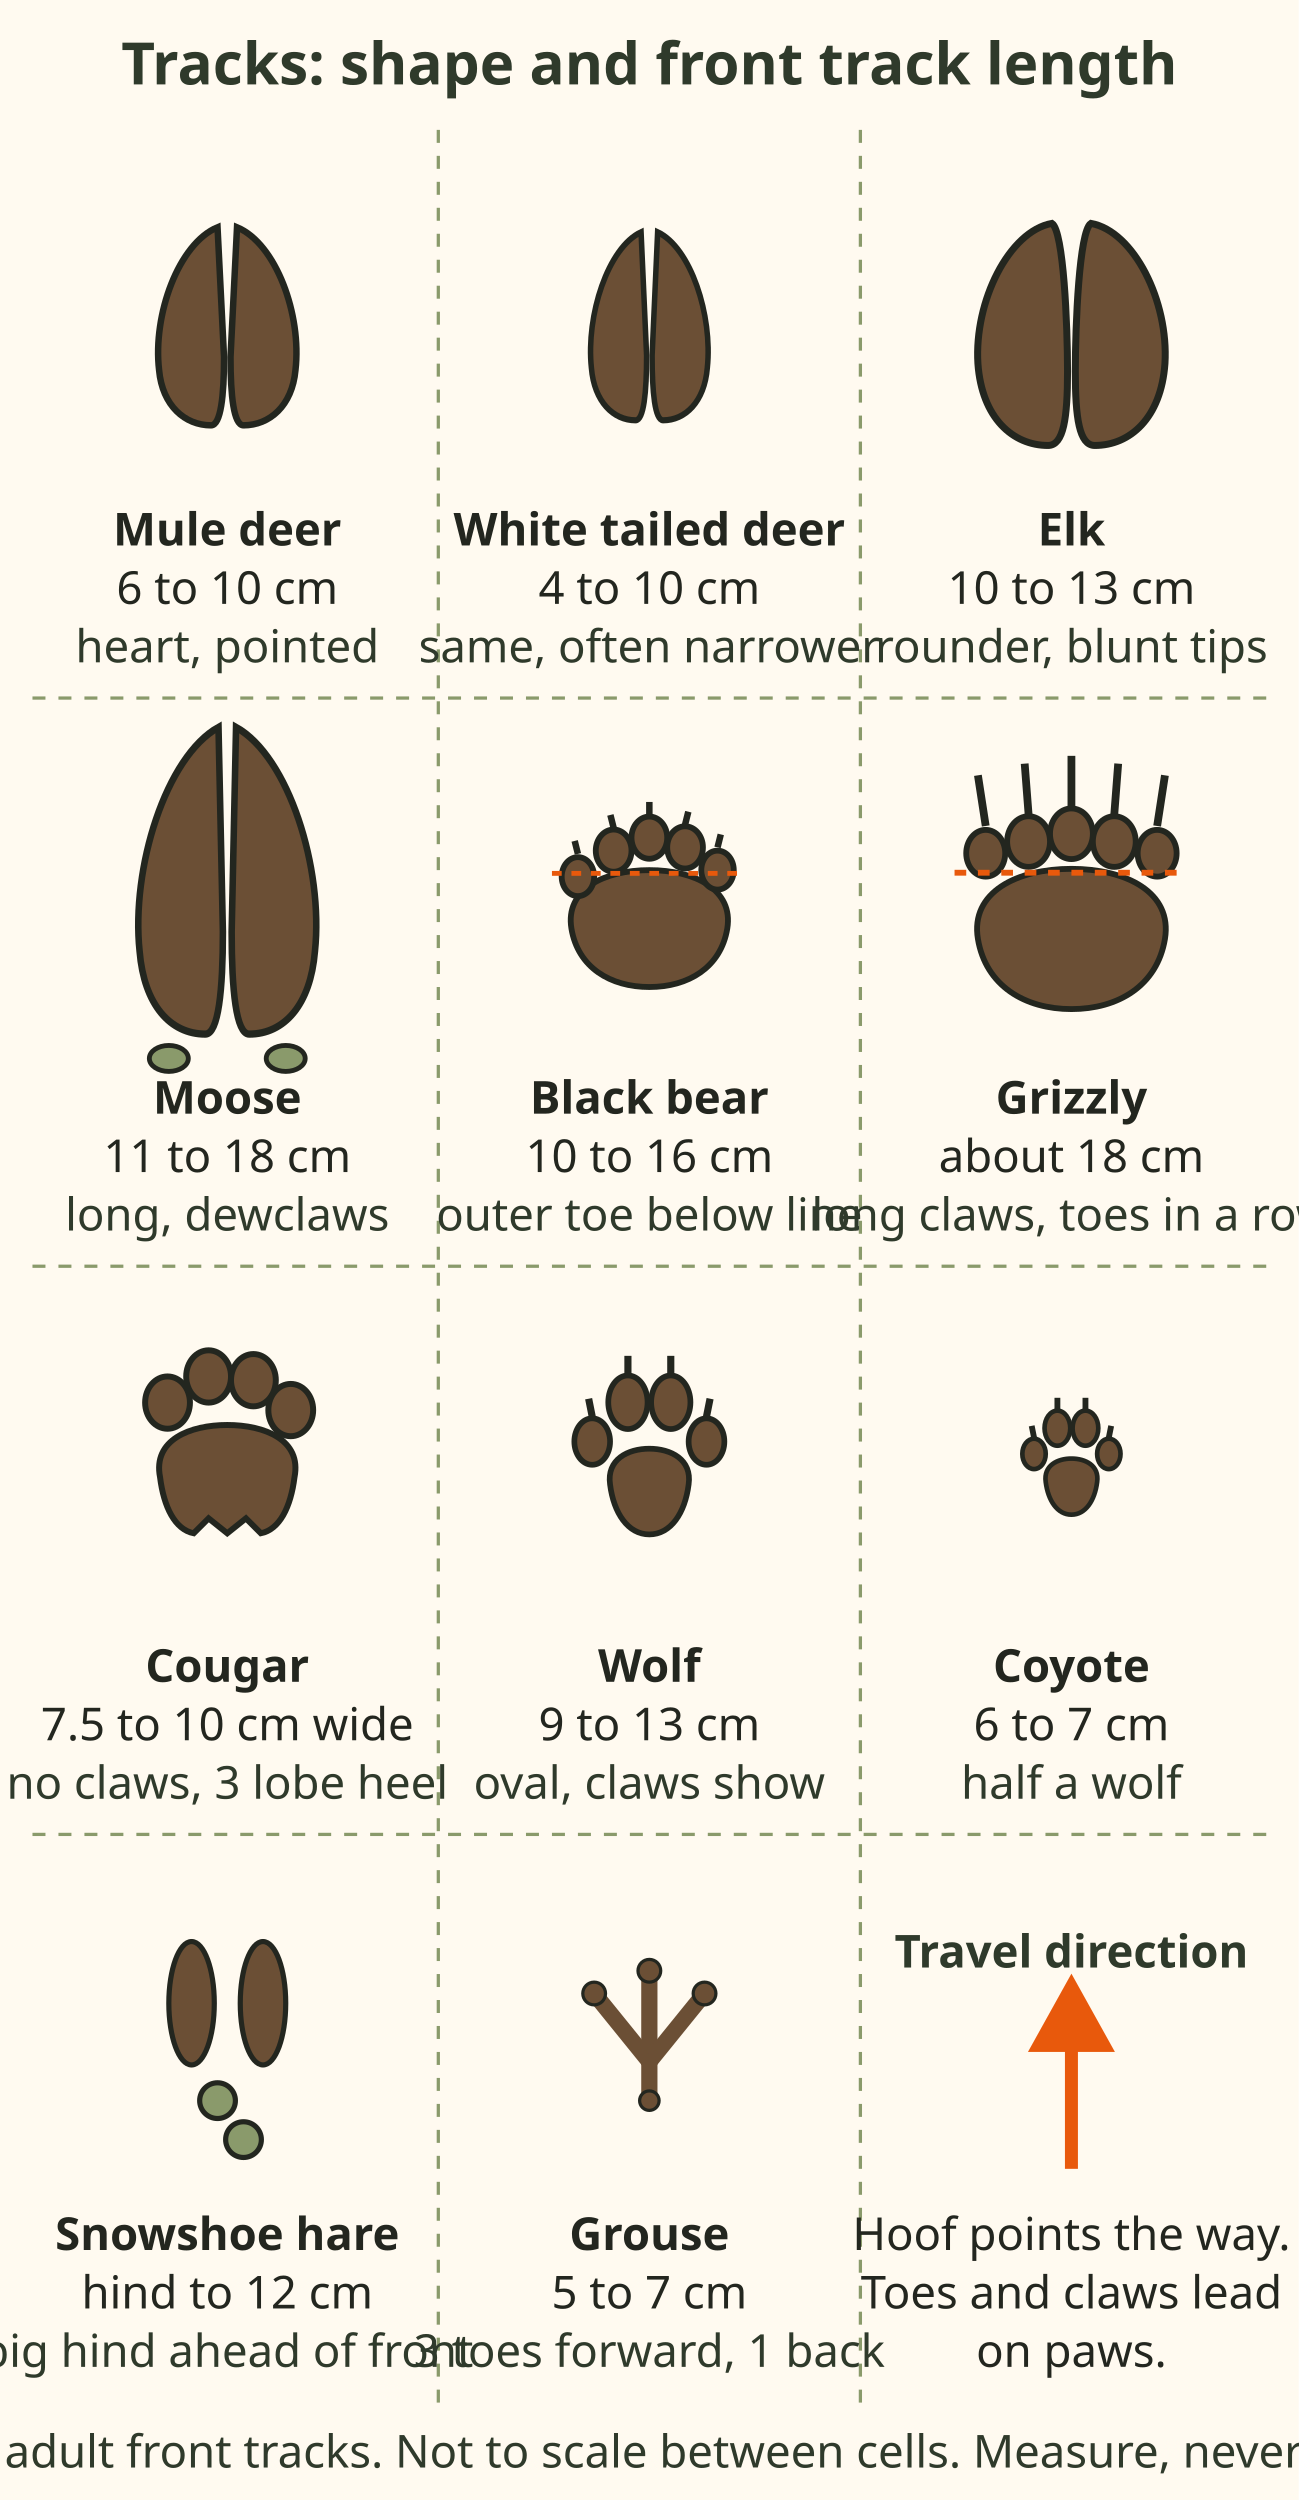
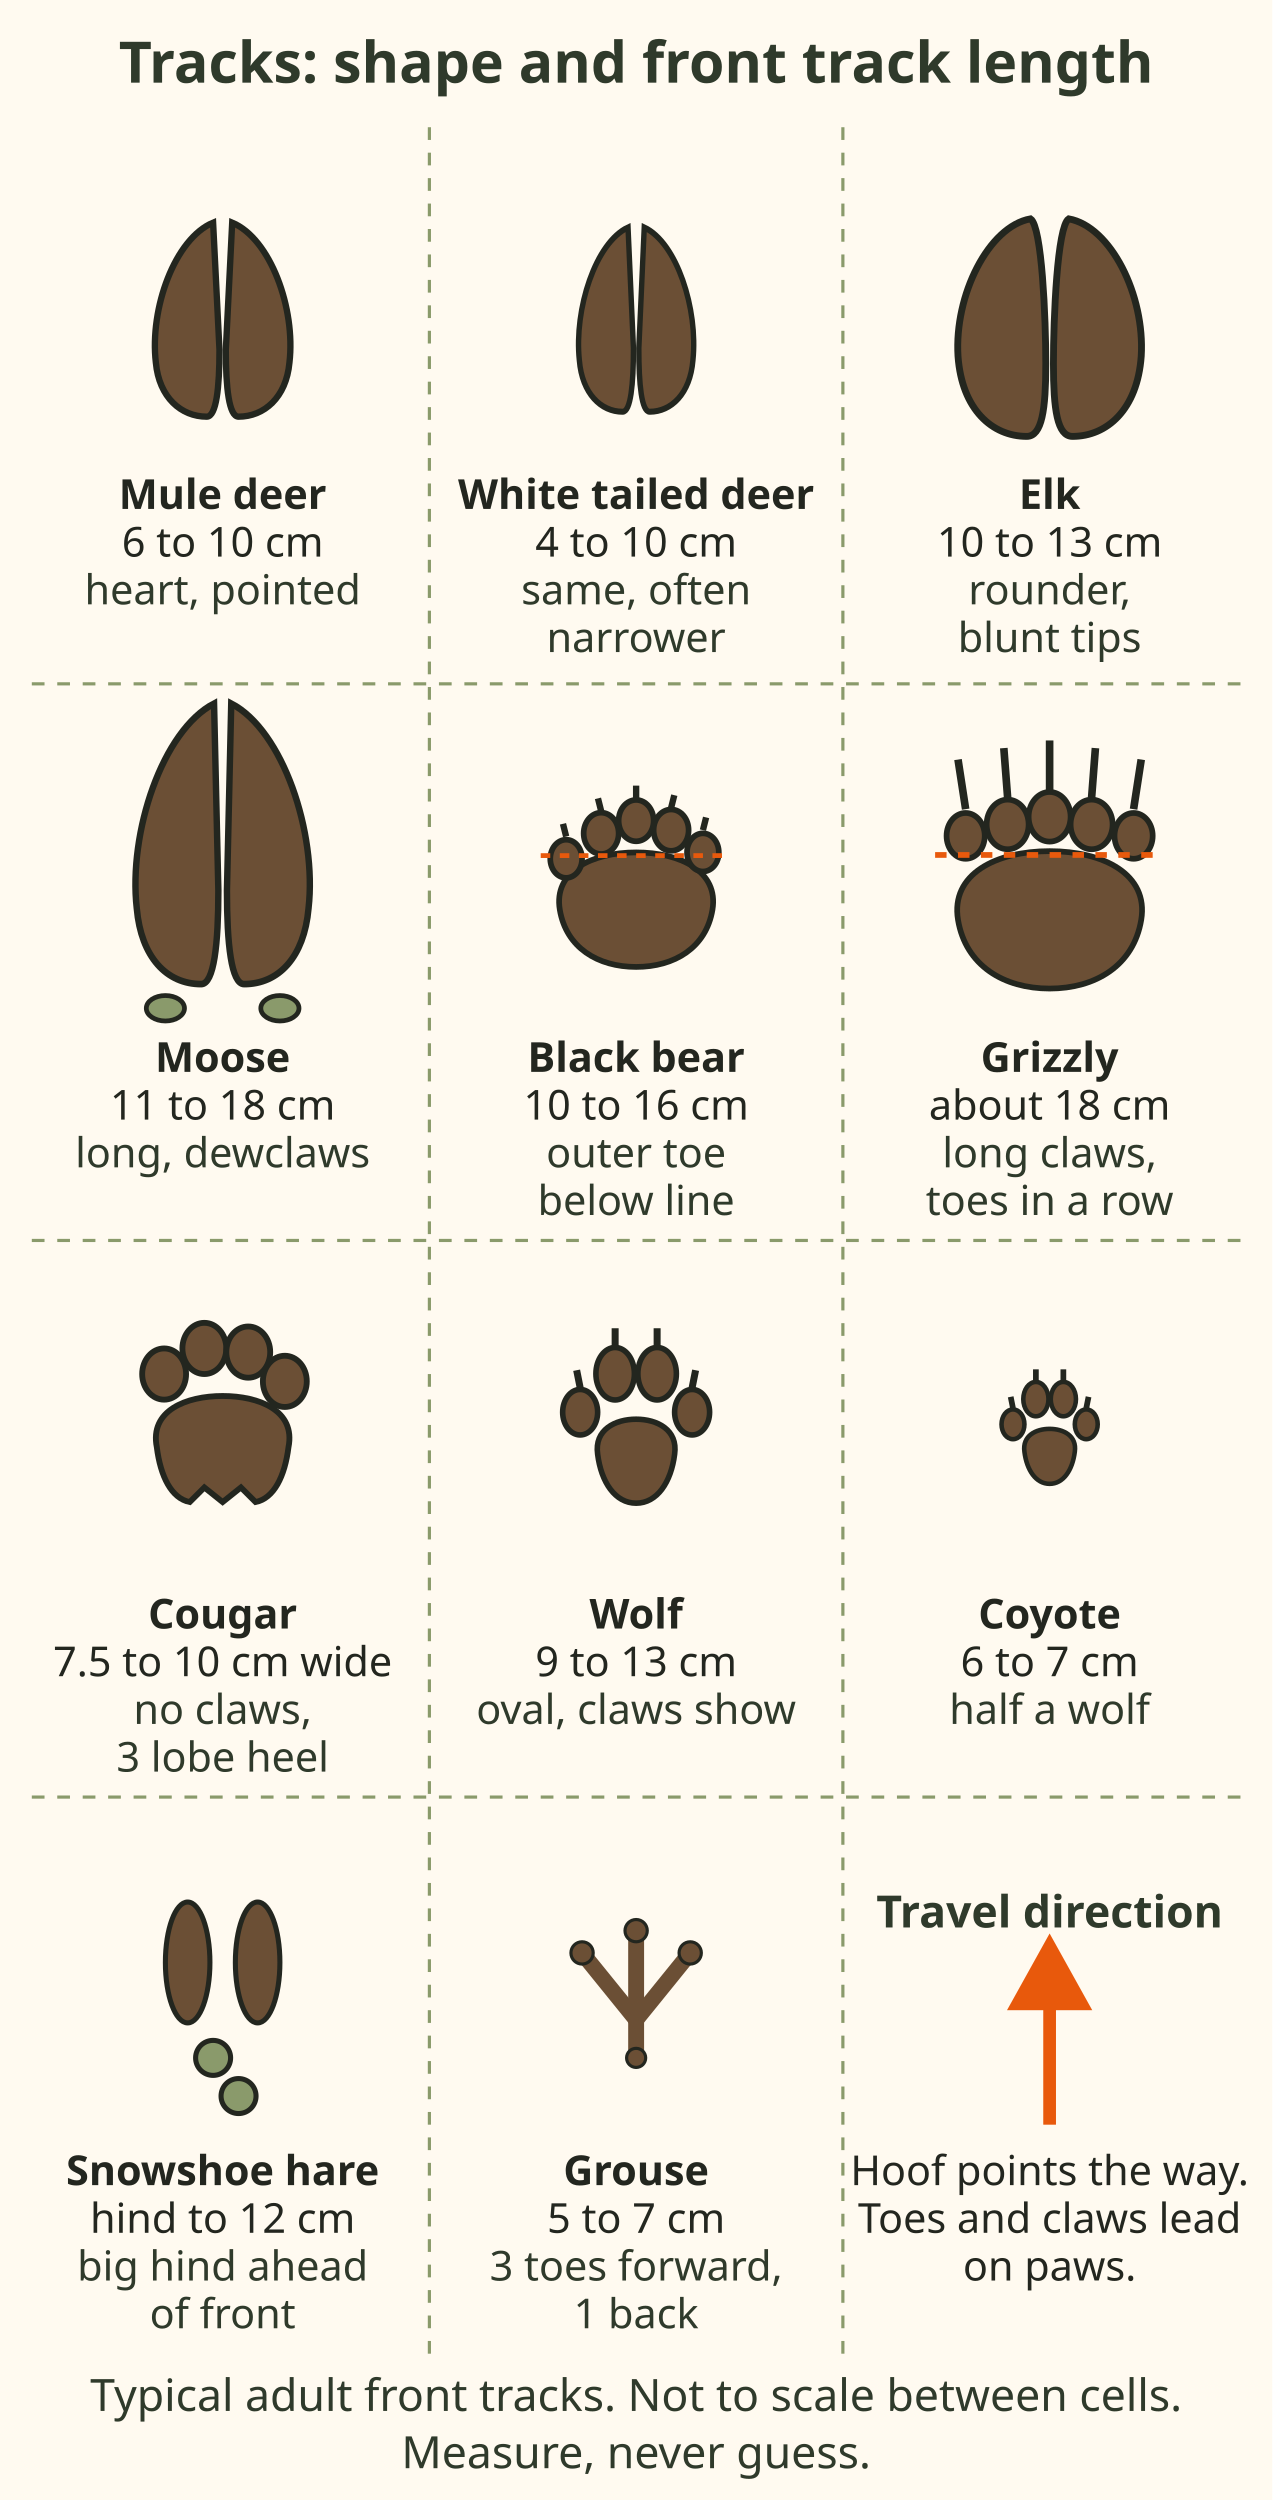
- <svg xmlns="http://www.w3.org/2000/svg" viewBox="0 0 400 770" font-family="sans-serif">
-   <rect x="0" y="0" width="400" height="770" fill="#fffaf0" />
+ <svg xmlns="http://www.w3.org/2000/svg" viewBox="0 0 400 786" font-family="sans-serif">
+   <rect x="0" y="0" width="400" height="786" fill="#fffaf0" />
  <text x="200" y="26" font-size="18" font-weight="bold" fill="#2f3a2b" text-anchor="middle">Tracks: shape and front track length</text>
  <g stroke="#8a9a6b" stroke-width="1" stroke-dasharray="4 4" fill="none">
    <line x1="135" y1="40" x2="135" y2="740" />
    <line x1="265" y1="40" x2="265" y2="740" />
    <line x1="10" y1="215" x2="390" y2="215" />
    <line x1="10" y1="390" x2="390" y2="390" />
    <line x1="10" y1="565" x2="390" y2="565" />
  </g>
  <g transform="translate(70 100)" fill="#6b4f35" stroke="#23261f" stroke-width="2">
    <path d="M-3 -30 C-15 -25 -23 -3 -21 14 C-20 25 -13 31 -5 31 C-2 31 -1 22 -1 10 Z" />
    <path d="M3 -30 C15 -25 23 -3 21 14 C20 25 13 31 5 31 C2 31 1 22 1 10 Z" />
  </g>
-   <text x="70" y="168" font-size="14" font-weight="bold" fill="#23261f" text-anchor="middle">Mule deer</text>
-   <text x="70" y="186" font-size="14" fill="#23261f" text-anchor="middle">6 to 10 cm</text>
-   <text x="70" y="204" font-size="14" fill="#2f3a2b" text-anchor="middle">heart, pointed</text>
+   <text x="70" y="160" font-size="13" font-weight="bold" fill="#23261f" text-anchor="middle">Mule deer</text>
+   <text x="70" y="175" font-size="13" fill="#23261f" text-anchor="middle">6 to 10 cm</text>
+   <text x="70" y="190" font-size="13" fill="#2f3a2b" text-anchor="middle">heart, pointed</text>
  <g transform="translate(200 100) scale(0.85 0.95)" fill="#6b4f35" stroke="#23261f" stroke-width="2">
    <path d="M-3 -30 C-15 -25 -23 -3 -21 14 C-20 25 -13 31 -5 31 C-2 31 -1 22 -1 10 Z" />
    <path d="M3 -30 C15 -25 23 -3 21 14 C20 25 13 31 5 31 C2 31 1 22 1 10 Z" />
  </g>
-   <text x="200" y="168" font-size="14" font-weight="bold" fill="#23261f" text-anchor="middle">White tailed deer</text>
-   <text x="200" y="186" font-size="14" fill="#23261f" text-anchor="middle">4 to 10 cm</text>
-   <text x="200" y="204" font-size="14" fill="#2f3a2b" text-anchor="middle">same, often narrower</text>
+   <text x="200" y="160" font-size="13" font-weight="bold" fill="#23261f" text-anchor="middle">White tailed deer</text>
+   <text x="200" y="175" font-size="13" fill="#23261f" text-anchor="middle">4 to 10 cm</text>
+   <text x="200" y="190" font-size="13" fill="#2f3a2b" text-anchor="middle">same, often</text>
+   <text x="200" y="205" font-size="13" fill="#2f3a2b" text-anchor="middle">narrower</text>
  <g transform="translate(330 100) scale(1.2)" fill="#6b4f35" stroke="#23261f" stroke-width="1.8">
    <path d="M-5 -26 C-16 -24 -25 -6 -24 10 C-23 24 -15 31 -6 31 C-2 31 -1 24 -1 12 C-1 0 -2 -24 -5 -26 Z" />
    <path d="M5 -26 C16 -24 25 -6 24 10 C23 24 15 31 6 31 C2 31 1 24 1 12 C1 0 2 -24 5 -26 Z" />
  </g>
-   <text x="330" y="168" font-size="14" font-weight="bold" fill="#23261f" text-anchor="middle">Elk</text>
-   <text x="330" y="186" font-size="14" fill="#23261f" text-anchor="middle">10 to 13 cm</text>
-   <text x="330" y="204" font-size="14" fill="#2f3a2b" text-anchor="middle">rounder, blunt tips</text>
-   <g transform="translate(70 272) scale(1.35 1.5)" fill="#6b4f35" stroke="#23261f" stroke-width="1.5">
+   <text x="330" y="160" font-size="13" font-weight="bold" fill="#23261f" text-anchor="middle">Elk</text>
+   <text x="330" y="175" font-size="13" fill="#23261f" text-anchor="middle">10 to 13 cm</text>
+   <text x="330" y="190" font-size="13" fill="#2f3a2b" text-anchor="middle">rounder,</text>
+   <text x="330" y="205" font-size="13" fill="#2f3a2b" text-anchor="middle">blunt tips</text>
+   <g transform="translate(70 266) scale(1.35 1.4)" fill="#6b4f35" stroke="#23261f" stroke-width="1.5">
    <path d="M-2 -32 C-14 -26 -22 -3 -20 14 C-19 25 -13 31 -5 31 C-2 31 -1 22 -1 10 Z" />
    <path d="M2 -32 C14 -26 22 -3 20 14 C19 25 13 31 5 31 C2 31 1 22 1 10 Z" />
  </g>
-   <ellipse cx="52" cy="326" rx="6" ry="4" fill="#8a9a6b" stroke="#23261f" stroke-width="1.5" />
-   <ellipse cx="88" cy="326" rx="6" ry="4" fill="#8a9a6b" stroke="#23261f" stroke-width="1.5" />
-   <text x="70" y="343" font-size="14" font-weight="bold" fill="#23261f" text-anchor="middle">Moose</text>
-   <text x="70" y="361" font-size="14" fill="#23261f" text-anchor="middle">11 to 18 cm</text>
-   <text x="70" y="379" font-size="14" fill="#2f3a2b" text-anchor="middle">long, dewclaws</text>
+   <ellipse cx="52" cy="317" rx="6" ry="4" fill="#8a9a6b" stroke="#23261f" stroke-width="1.5" />
+   <ellipse cx="88" cy="317" rx="6" ry="4" fill="#8a9a6b" stroke="#23261f" stroke-width="1.5" />
+   <text x="70" y="337" font-size="13" font-weight="bold" fill="#23261f" text-anchor="middle">Moose</text>
+   <text x="70" y="352" font-size="13" fill="#23261f" text-anchor="middle">11 to 18 cm</text>
+   <text x="70" y="367" font-size="13" fill="#2f3a2b" text-anchor="middle">long, dewclaws</text>
  <g transform="translate(200 280)" stroke="#23261f" stroke-width="1.8">
    <path d="M-24 6 C-26 -6 -14 -12 0 -12 C14 -12 26 -6 24 6 C22 18 12 24 0 24 C-12 24 -22 18 -24 6 Z" fill="#6b4f35" />
    <ellipse cx="-22" cy="-10" rx="5" ry="6" fill="#6b4f35" />
    <ellipse cx="-11" cy="-18" rx="5.5" ry="6.5" fill="#6b4f35" />
    <ellipse cx="0" cy="-22" rx="5.5" ry="6.5" fill="#6b4f35" />
    <ellipse cx="11" cy="-19" rx="5.5" ry="6.5" fill="#6b4f35" />
    <ellipse cx="21" cy="-12" rx="5" ry="6" fill="#6b4f35" />
    <g stroke="#23261f" stroke-width="2" fill="none">
      <line x1="-22" y1="-17" x2="-23" y2="-21" />
      <line x1="-11" y1="-25" x2="-12" y2="-29" />
      <line x1="0" y1="-29" x2="0" y2="-33" />
      <line x1="11" y1="-26" x2="12" y2="-30" />
      <line x1="21" y1="-19" x2="22" y2="-23" />
    </g>
    <line x1="-30" y1="-11" x2="30" y2="-11" stroke="#e8590c" stroke-width="1.5" stroke-dasharray="3 3" fill="none" />
  </g>
-   <text x="200" y="343" font-size="14" font-weight="bold" fill="#23261f" text-anchor="middle">Black bear</text>
-   <text x="200" y="361" font-size="14" fill="#23261f" text-anchor="middle">10 to 16 cm</text>
-   <text x="200" y="379" font-size="14" fill="#2f3a2b" text-anchor="middle">outer toe below line</text>
+   <text x="200" y="337" font-size="13" font-weight="bold" fill="#23261f" text-anchor="middle">Black bear</text>
+   <text x="200" y="352" font-size="13" fill="#23261f" text-anchor="middle">10 to 16 cm</text>
+   <text x="200" y="367" font-size="13" fill="#2f3a2b" text-anchor="middle">outer toe</text>
+   <text x="200" y="382" font-size="13" fill="#2f3a2b" text-anchor="middle">below line</text>
  <g transform="translate(330 282) scale(1.2)" stroke="#23261f" stroke-width="1.5">
    <path d="M-24 6 C-26 -6 -14 -12 0 -12 C14 -12 26 -6 24 6 C22 18 12 24 0 24 C-12 24 -22 18 -24 6 Z" fill="#6b4f35" />
    <ellipse cx="-22" cy="-16" rx="5" ry="6" fill="#6b4f35" />
    <ellipse cx="-11" cy="-19" rx="5.5" ry="6.5" fill="#6b4f35" />
    <ellipse cx="0" cy="-21" rx="5.5" ry="6.5" fill="#6b4f35" />
    <ellipse cx="11" cy="-19" rx="5.5" ry="6.5" fill="#6b4f35" />
    <ellipse cx="22" cy="-16" rx="5" ry="6" fill="#6b4f35" />
    <g stroke="#23261f" stroke-width="2" fill="none">
      <line x1="-22" y1="-23" x2="-24" y2="-36" />
      <line x1="-11" y1="-26" x2="-12" y2="-39" />
      <line x1="0" y1="-28" x2="0" y2="-41" />
      <line x1="11" y1="-26" x2="12" y2="-39" />
      <line x1="22" y1="-23" x2="24" y2="-36" />
    </g>
    <line x1="-30" y1="-11" x2="30" y2="-11" stroke="#e8590c" stroke-width="1.5" stroke-dasharray="3 3" fill="none" />
  </g>
-   <text x="330" y="343" font-size="14" font-weight="bold" fill="#23261f" text-anchor="middle">Grizzly</text>
-   <text x="330" y="361" font-size="14" fill="#23261f" text-anchor="middle">about 18 cm</text>
-   <text x="330" y="379" font-size="14" fill="#2f3a2b" text-anchor="middle">long claws, toes in a row</text>
+   <text x="330" y="337" font-size="13" font-weight="bold" fill="#23261f" text-anchor="middle">Grizzly</text>
+   <text x="330" y="352" font-size="13" fill="#23261f" text-anchor="middle">about 18 cm</text>
+   <text x="330" y="367" font-size="13" fill="#2f3a2b" text-anchor="middle">long claws,</text>
+   <text x="330" y="382" font-size="13" fill="#2f3a2b" text-anchor="middle">toes in a row</text>
  <g transform="translate(70 455) scale(1.15)" stroke="#23261f" stroke-width="1.6">
    <path d="M-18 0 C-20 -10 -10 -14 0 -14 C10 -14 20 -10 18 0 C17 8 14 14 9 15 L5 11 L0 15 L-5 11 L-9 15 C-14 14 -17 8 -18 0 Z" fill="#6b4f35" />
    <ellipse cx="-16" cy="-20" rx="6" ry="7" fill="#6b4f35" />
    <ellipse cx="-5" cy="-27" rx="6" ry="7" fill="#6b4f35" />
    <ellipse cx="7" cy="-26" rx="6" ry="7" fill="#6b4f35" />
    <ellipse cx="17" cy="-18" rx="6" ry="7" fill="#6b4f35" />
  </g>
-   <text x="70" y="518" font-size="14" font-weight="bold" fill="#23261f" text-anchor="middle">Cougar</text>
-   <text x="70" y="536" font-size="14" fill="#23261f" text-anchor="middle">7.5 to 10 cm wide</text>
-   <text x="70" y="554" font-size="14" fill="#2f3a2b" text-anchor="middle">no claws, 3 lobe heel</text>
+   <text x="70" y="512" font-size="13" font-weight="bold" fill="#23261f" text-anchor="middle">Cougar</text>
+   <text x="70" y="527" font-size="13" fill="#23261f" text-anchor="middle">7.5 to 10 cm wide</text>
+   <text x="70" y="542" font-size="13" fill="#2f3a2b" text-anchor="middle">no claws,</text>
+   <text x="70" y="557" font-size="13" fill="#2f3a2b" text-anchor="middle">3 lobe heel</text>
  <g transform="translate(200 455) scale(1.1)" stroke="#23261f" stroke-width="1.6">
    <path d="M-11 2 C-12 -5 -6 -8 0 -8 C6 -8 12 -5 11 2 C10 10 6 16 0 16 C-6 16 -10 10 -11 2 Z" fill="#6b4f35" />
    <ellipse cx="-6" cy="-21" rx="5.5" ry="7.5" fill="#6b4f35" />
    <ellipse cx="6" cy="-21" rx="5.5" ry="7.5" fill="#6b4f35" />
    <ellipse cx="-16" cy="-10" rx="5" ry="6.5" fill="#6b4f35" />
    <ellipse cx="16" cy="-10" rx="5" ry="6.5" fill="#6b4f35" />
    <g stroke="#23261f" stroke-width="2" fill="none">
      <line x1="-6" y1="-29" x2="-6" y2="-34" />
      <line x1="6" y1="-29" x2="6" y2="-34" />
      <line x1="-16" y1="-17" x2="-17" y2="-22" />
      <line x1="16" y1="-17" x2="17" y2="-22" />
    </g>
  </g>
-   <text x="200" y="518" font-size="14" font-weight="bold" fill="#23261f" text-anchor="middle">Wolf</text>
-   <text x="200" y="536" font-size="14" fill="#23261f" text-anchor="middle">9 to 13 cm</text>
-   <text x="200" y="554" font-size="14" fill="#2f3a2b" text-anchor="middle">oval, claws show</text>
+   <text x="200" y="512" font-size="13" font-weight="bold" fill="#23261f" text-anchor="middle">Wolf</text>
+   <text x="200" y="527" font-size="13" fill="#23261f" text-anchor="middle">9 to 13 cm</text>
+   <text x="200" y="542" font-size="13" fill="#2f3a2b" text-anchor="middle">oval, claws show</text>
  <g transform="translate(330 455) scale(0.72)" stroke="#23261f" stroke-width="2">
    <path d="M-11 2 C-12 -5 -6 -8 0 -8 C6 -8 12 -5 11 2 C10 10 6 16 0 16 C-6 16 -10 10 -11 2 Z" fill="#6b4f35" />
    <ellipse cx="-6" cy="-21" rx="5.5" ry="7.5" fill="#6b4f35" />
    <ellipse cx="6" cy="-21" rx="5.5" ry="7.5" fill="#6b4f35" />
    <ellipse cx="-16" cy="-10" rx="5" ry="6.5" fill="#6b4f35" />
    <ellipse cx="16" cy="-10" rx="5" ry="6.5" fill="#6b4f35" />
    <g stroke="#23261f" stroke-width="2.5" fill="none">
      <line x1="-6" y1="-29" x2="-6" y2="-34" />
      <line x1="6" y1="-29" x2="6" y2="-34" />
      <line x1="-16" y1="-17" x2="-17" y2="-22" />
      <line x1="16" y1="-17" x2="17" y2="-22" />
    </g>
  </g>
-   <text x="330" y="518" font-size="14" font-weight="bold" fill="#23261f" text-anchor="middle">Coyote</text>
-   <text x="330" y="536" font-size="14" fill="#23261f" text-anchor="middle">6 to 7 cm</text>
-   <text x="330" y="554" font-size="14" fill="#2f3a2b" text-anchor="middle">half a wolf</text>
+   <text x="330" y="512" font-size="13" font-weight="bold" fill="#23261f" text-anchor="middle">Coyote</text>
+   <text x="330" y="527" font-size="13" fill="#23261f" text-anchor="middle">6 to 7 cm</text>
+   <text x="330" y="542" font-size="13" fill="#2f3a2b" text-anchor="middle">half a wolf</text>
  <g transform="translate(70 625)" stroke="#23261f" stroke-width="1.6">
    <ellipse cx="-11" cy="-8" rx="7" ry="19" fill="#6b4f35" />
    <ellipse cx="11" cy="-8" rx="7" ry="19" fill="#6b4f35" />
    <circle cx="-3" cy="22" r="5.5" fill="#8a9a6b" />
    <circle cx="5" cy="34" r="5.5" fill="#8a9a6b" />
  </g>
-   <text x="70" y="693" font-size="14" font-weight="bold" fill="#23261f" text-anchor="middle">Snowshoe hare</text>
-   <text x="70" y="711" font-size="14" fill="#23261f" text-anchor="middle">hind to 12 cm</text>
-   <text x="70" y="729" font-size="14" fill="#2f3a2b" text-anchor="middle">big hind ahead of front</text>
+   <text x="70" y="687" font-size="13" font-weight="bold" fill="#23261f" text-anchor="middle">Snowshoe hare</text>
+   <text x="70" y="702" font-size="13" fill="#23261f" text-anchor="middle">hind to 12 cm</text>
+   <text x="70" y="717" font-size="13" fill="#2f3a2b" text-anchor="middle">big hind ahead</text>
+   <text x="70" y="732" font-size="13" fill="#2f3a2b" text-anchor="middle">of front</text>
  <g transform="translate(200 627)" stroke="#6b4f35" stroke-width="5" stroke-linecap="round" fill="none">
    <line x1="0" y1="8" x2="-17" y2="-13" />
    <line x1="0" y1="8" x2="0" y2="-20" />
    <line x1="0" y1="8" x2="17" y2="-13" />
    <line x1="0" y1="8" x2="0" y2="20" />
  </g>
  <g fill="#6b4f35" stroke="#23261f" stroke-width="1">
    <circle cx="183" cy="614" r="3.5" />
    <circle cx="200" cy="607" r="3.5" />
    <circle cx="217" cy="614" r="3.5" />
    <circle cx="200" cy="647" r="3" />
  </g>
-   <text x="200" y="693" font-size="14" font-weight="bold" fill="#23261f" text-anchor="middle">Grouse</text>
-   <text x="200" y="711" font-size="14" fill="#23261f" text-anchor="middle">5 to 7 cm</text>
-   <text x="200" y="729" font-size="14" fill="#2f3a2b" text-anchor="middle">3 toes forward, 1 back</text>
+   <text x="200" y="687" font-size="13" font-weight="bold" fill="#23261f" text-anchor="middle">Grouse</text>
+   <text x="200" y="702" font-size="13" fill="#23261f" text-anchor="middle">5 to 7 cm</text>
+   <text x="200" y="717" font-size="13" fill="#2f3a2b" text-anchor="middle">3 toes forward,</text>
+   <text x="200" y="732" font-size="13" fill="#2f3a2b" text-anchor="middle">1 back</text>
  <text x="330" y="606" font-size="14" font-weight="bold" fill="#2f3a2b" text-anchor="middle">Travel direction</text>
  <g stroke="#e8590c" stroke-width="4" fill="#e8590c">
    <line x1="330" y1="668" x2="330" y2="624" />
    <path d="M330 612 L320 630 L340 630 Z" />
  </g>
-   <text x="330" y="693" font-size="14" fill="#23261f" text-anchor="middle">Hoof points the way.</text>
-   <text x="330" y="711" font-size="14" fill="#23261f" text-anchor="middle">Toes and claws lead</text>
-   <text x="330" y="729" font-size="14" fill="#23261f" text-anchor="middle">on paws.</text>
-   <text x="200" y="760" font-size="14" fill="#2f3a2b" text-anchor="middle">Typical adult front tracks. Not to scale between cells. Measure, never guess.</text>
+   <text x="330" y="687" font-size="13" fill="#23261f" text-anchor="middle">Hoof points the way.</text>
+   <text x="330" y="702" font-size="13" fill="#23261f" text-anchor="middle">Toes and claws lead</text>
+   <text x="330" y="717" font-size="13" fill="#23261f" text-anchor="middle">on paws.</text>
+   <text x="200" y="758" font-size="14" fill="#2f3a2b" text-anchor="middle">Typical adult front tracks. Not to scale between cells.</text>
+   <text x="200" y="776" font-size="14" fill="#2f3a2b" text-anchor="middle">Measure, never guess.</text>
</svg>
